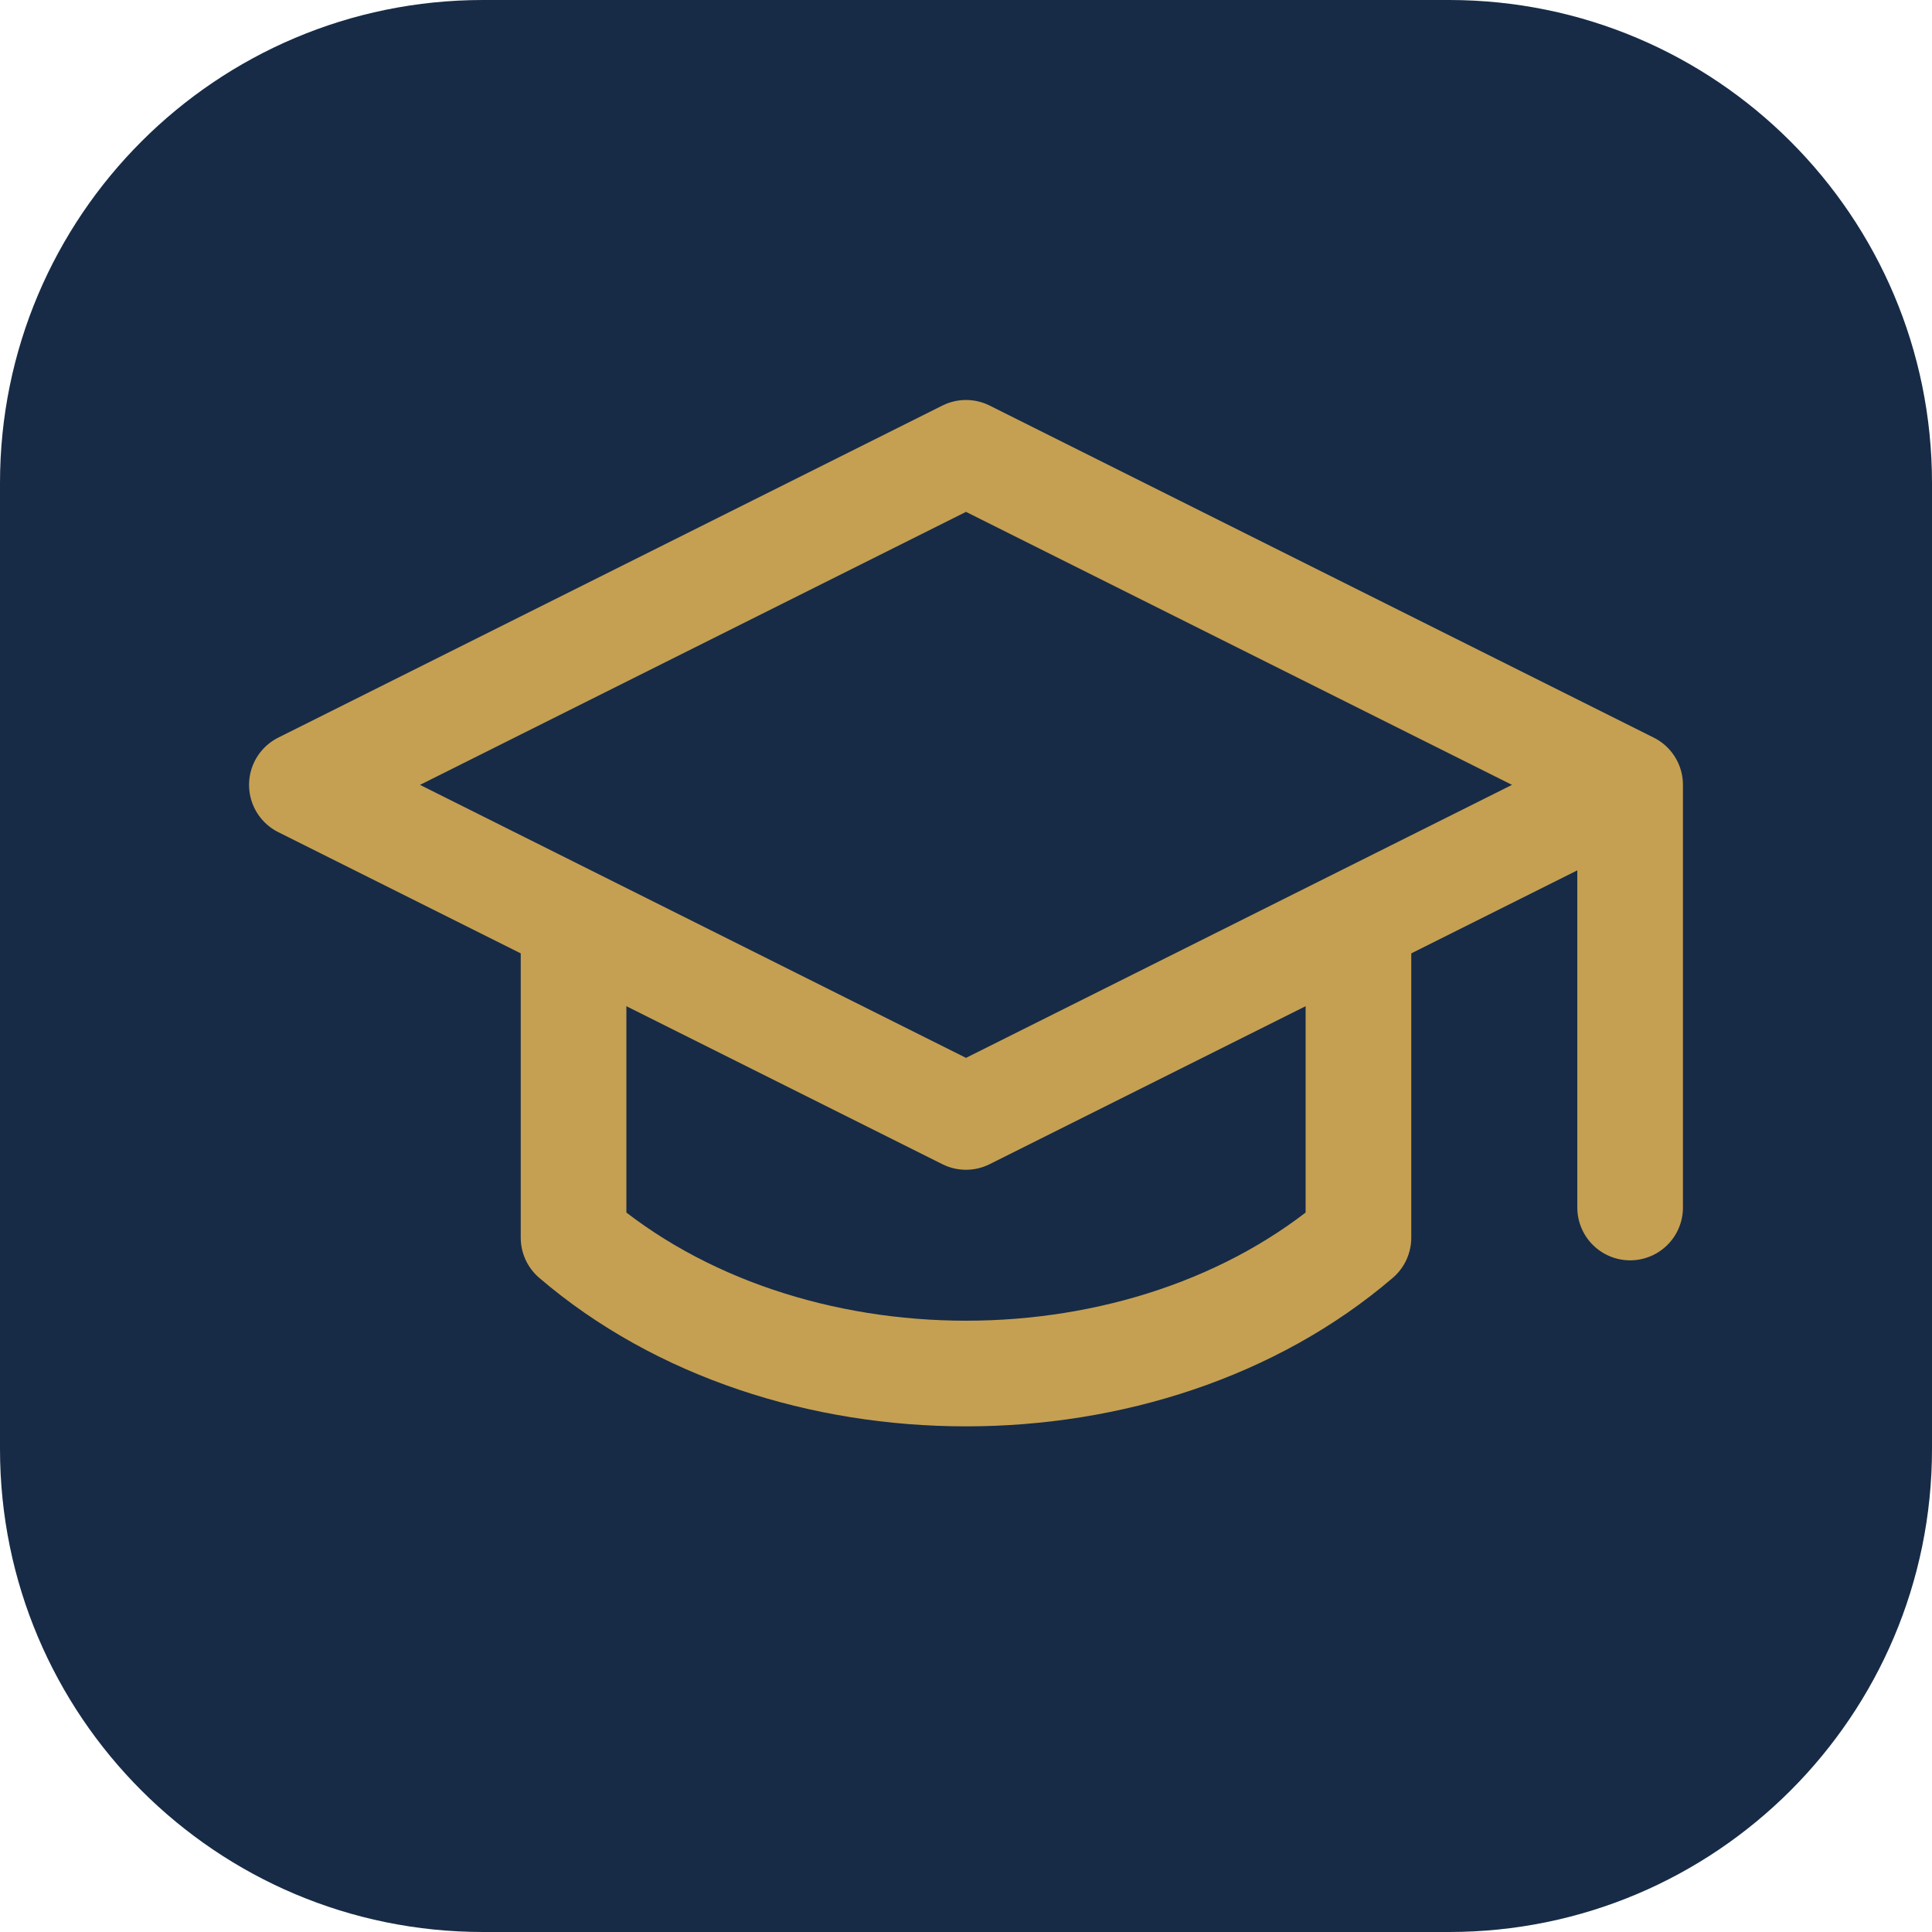
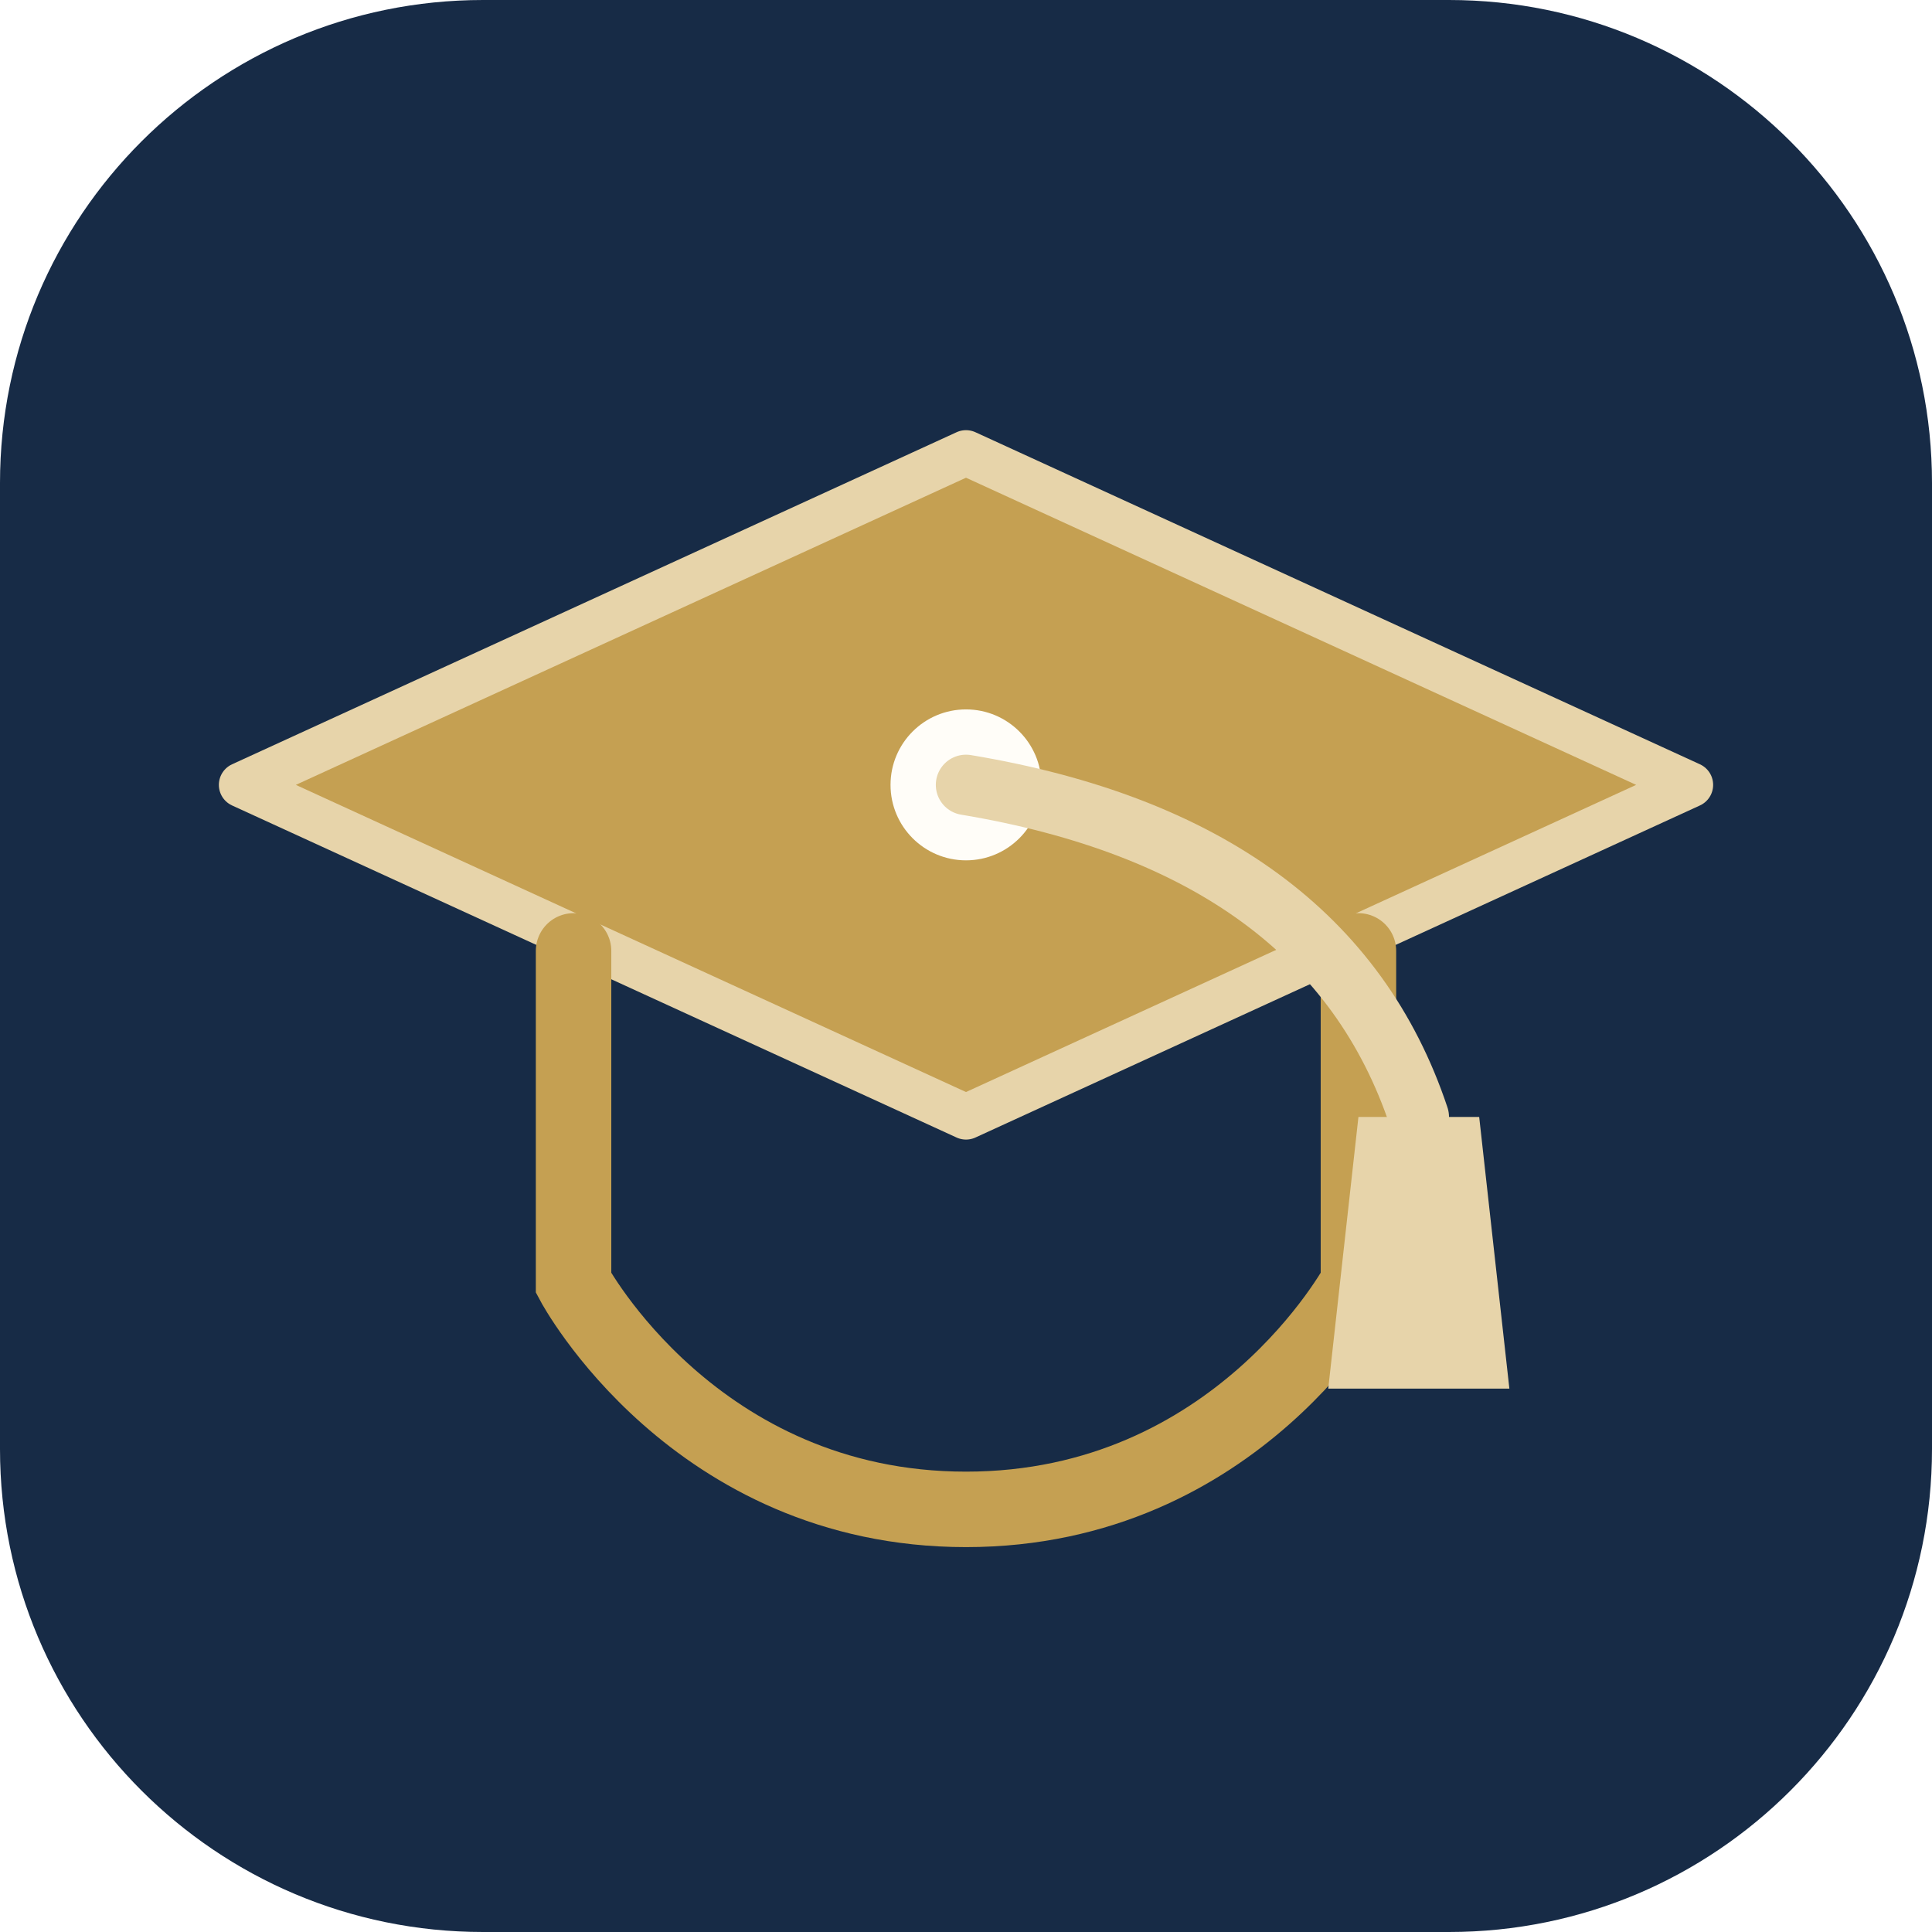
<svg xmlns="http://www.w3.org/2000/svg" viewBox="0 0 64 64">
  <rect width="64" height="64" rx="16" fill="#172B46" />
-   <path d="M54 26v14M10 26l22-11 22 11-22 11z" fill="none" stroke="#C5A052" stroke-width="3.5" stroke-linecap="round" stroke-linejoin="round" />
-   <path d="M19 31v10c7 6 19 6 26 0V31" fill="none" stroke="#C5A052" stroke-width="3.5" stroke-linecap="round" stroke-linejoin="round" />
+   <polygon points="32,15 56,26 32,37 8,26" fill="#C5A052" stroke="#E7D4AA" stroke-width="1.5" stroke-linejoin="round" />
+   <path d="M19,31.5 v11 c0,0 4,7.5 13,7.5 c9,0 13,-7.5 13,-7.5 v-11" fill="none" stroke="#C5A052" stroke-width="2.5" stroke-linecap="round" />
+   <circle cx="32" cy="26" r="2.5" fill="#FFFDF8" />
+   <path d="M32,26 Q44,28 47,37" fill="none" stroke="#E7D4AA" stroke-width="2" stroke-linecap="round" />
+   <polygon points="45,37 49,37 50,46 44,46" fill="#E7D4AA" />
</svg>
